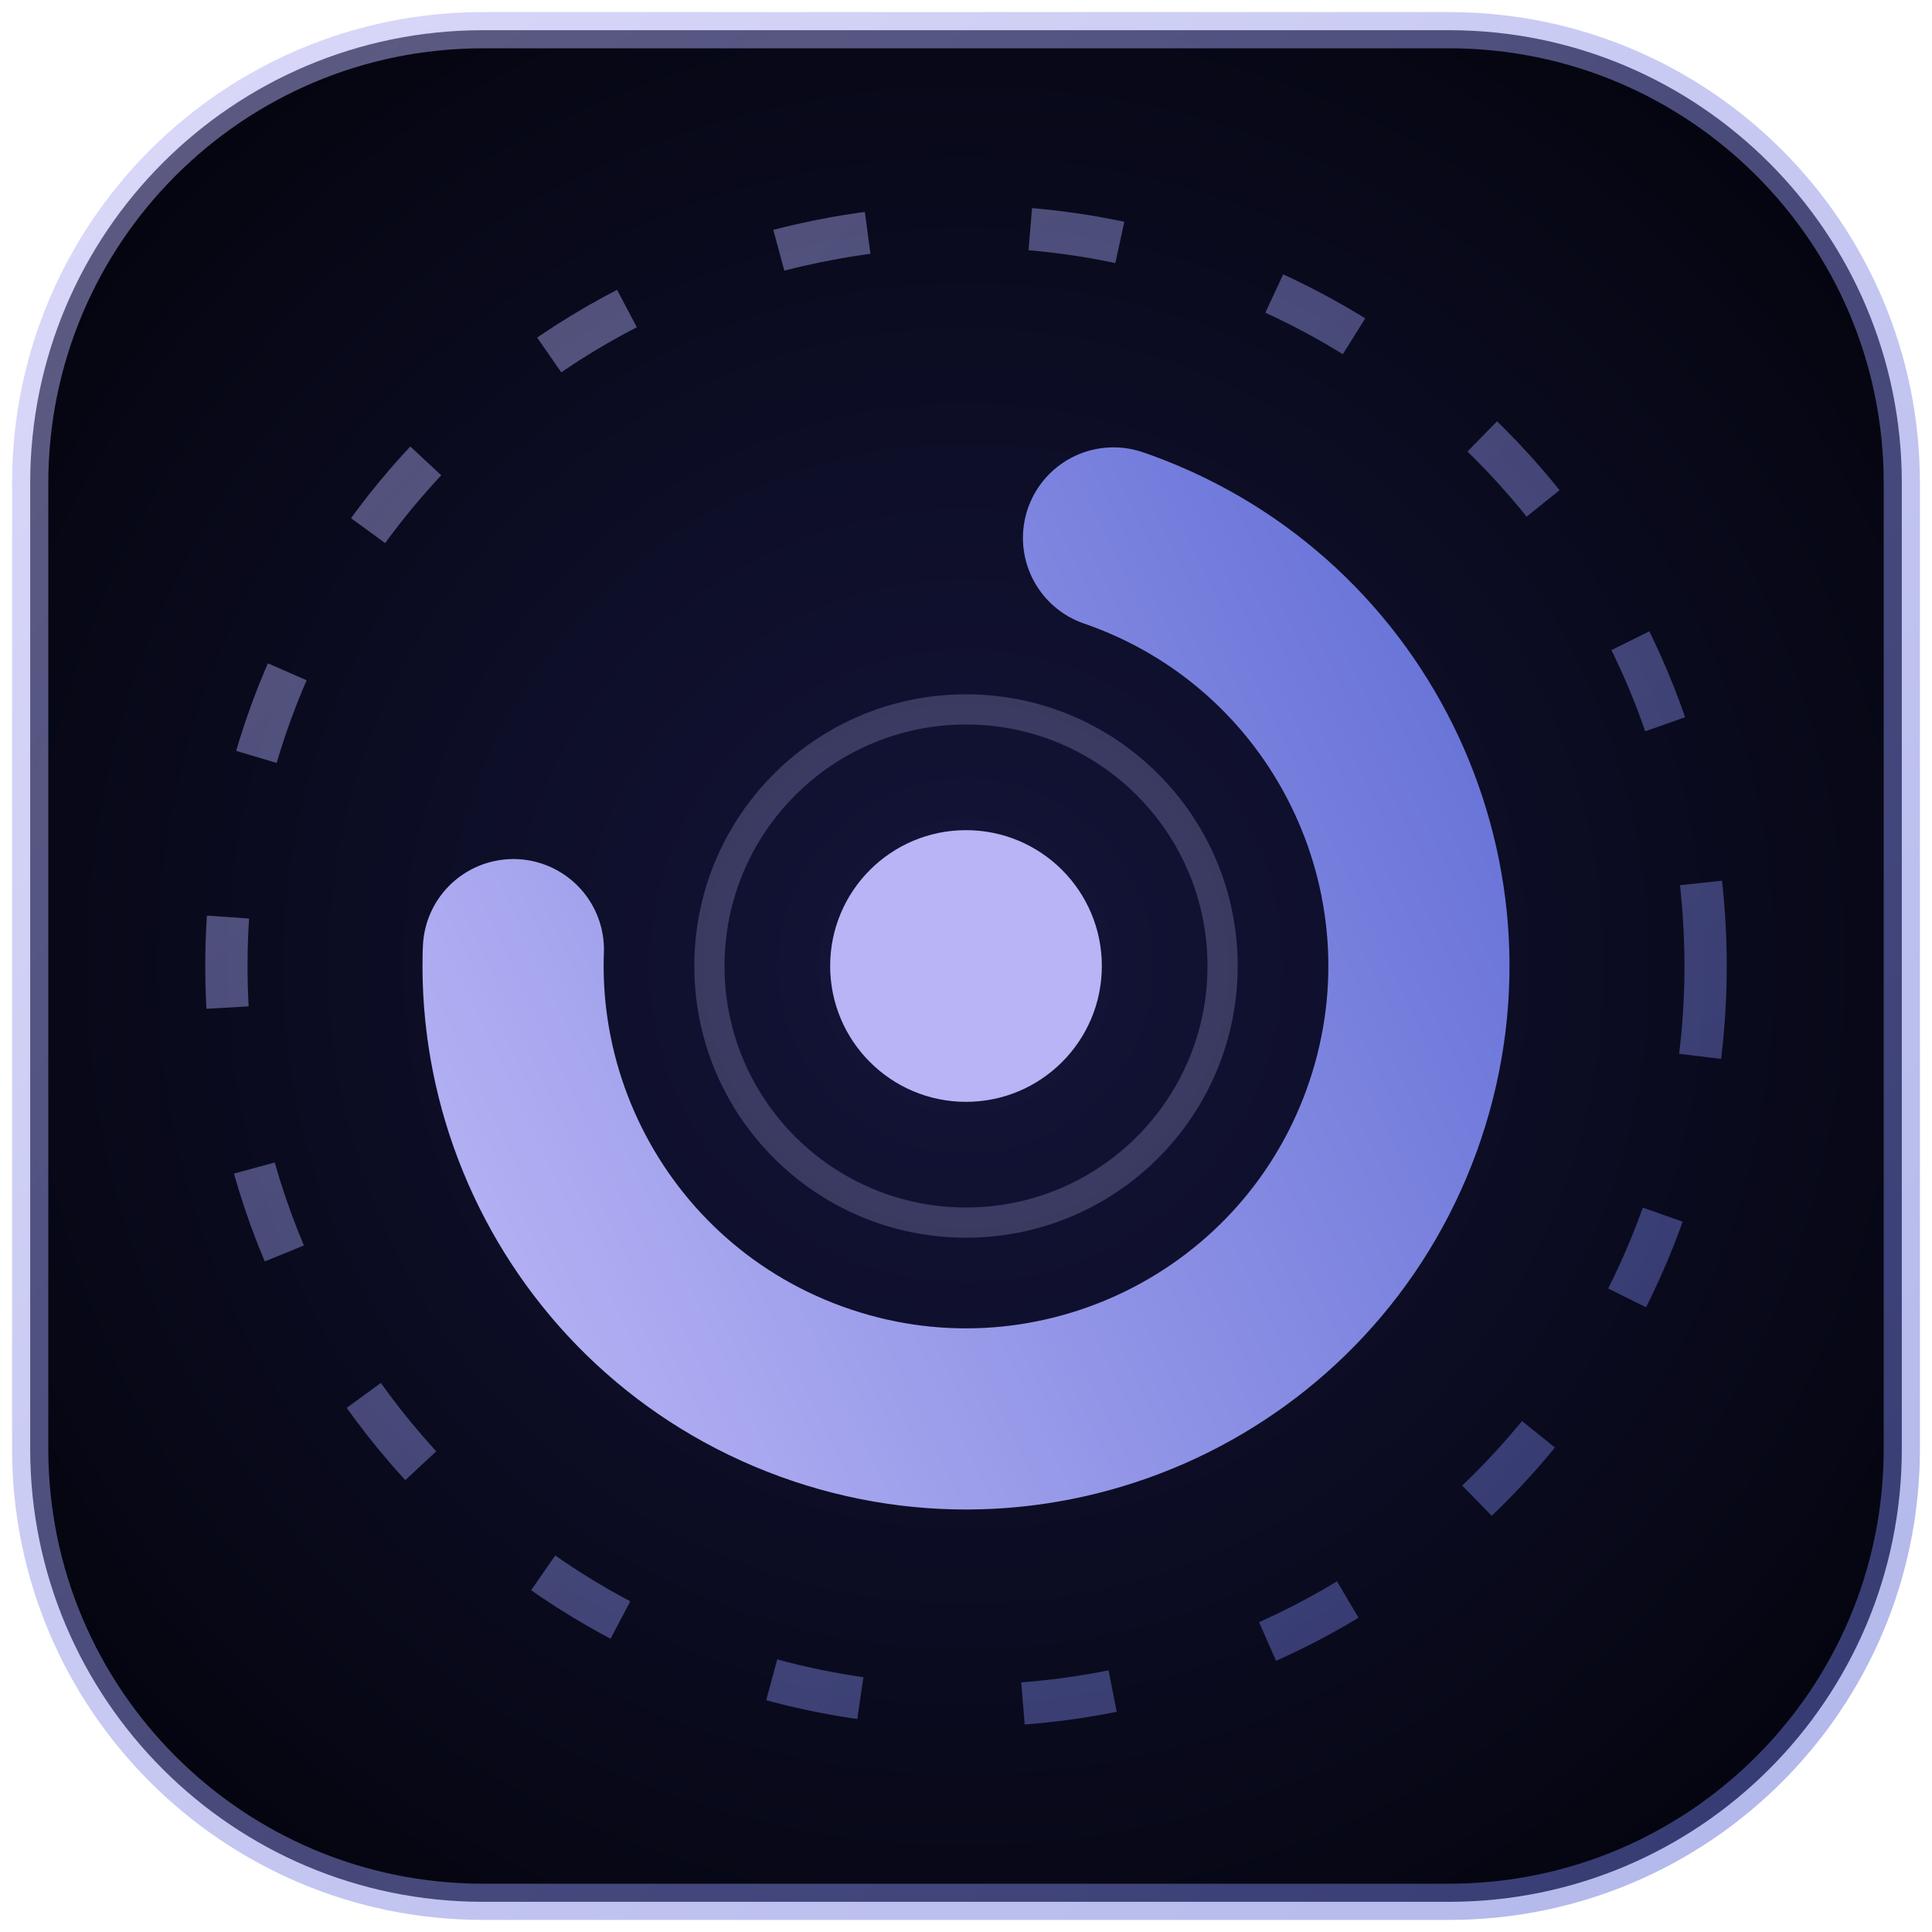
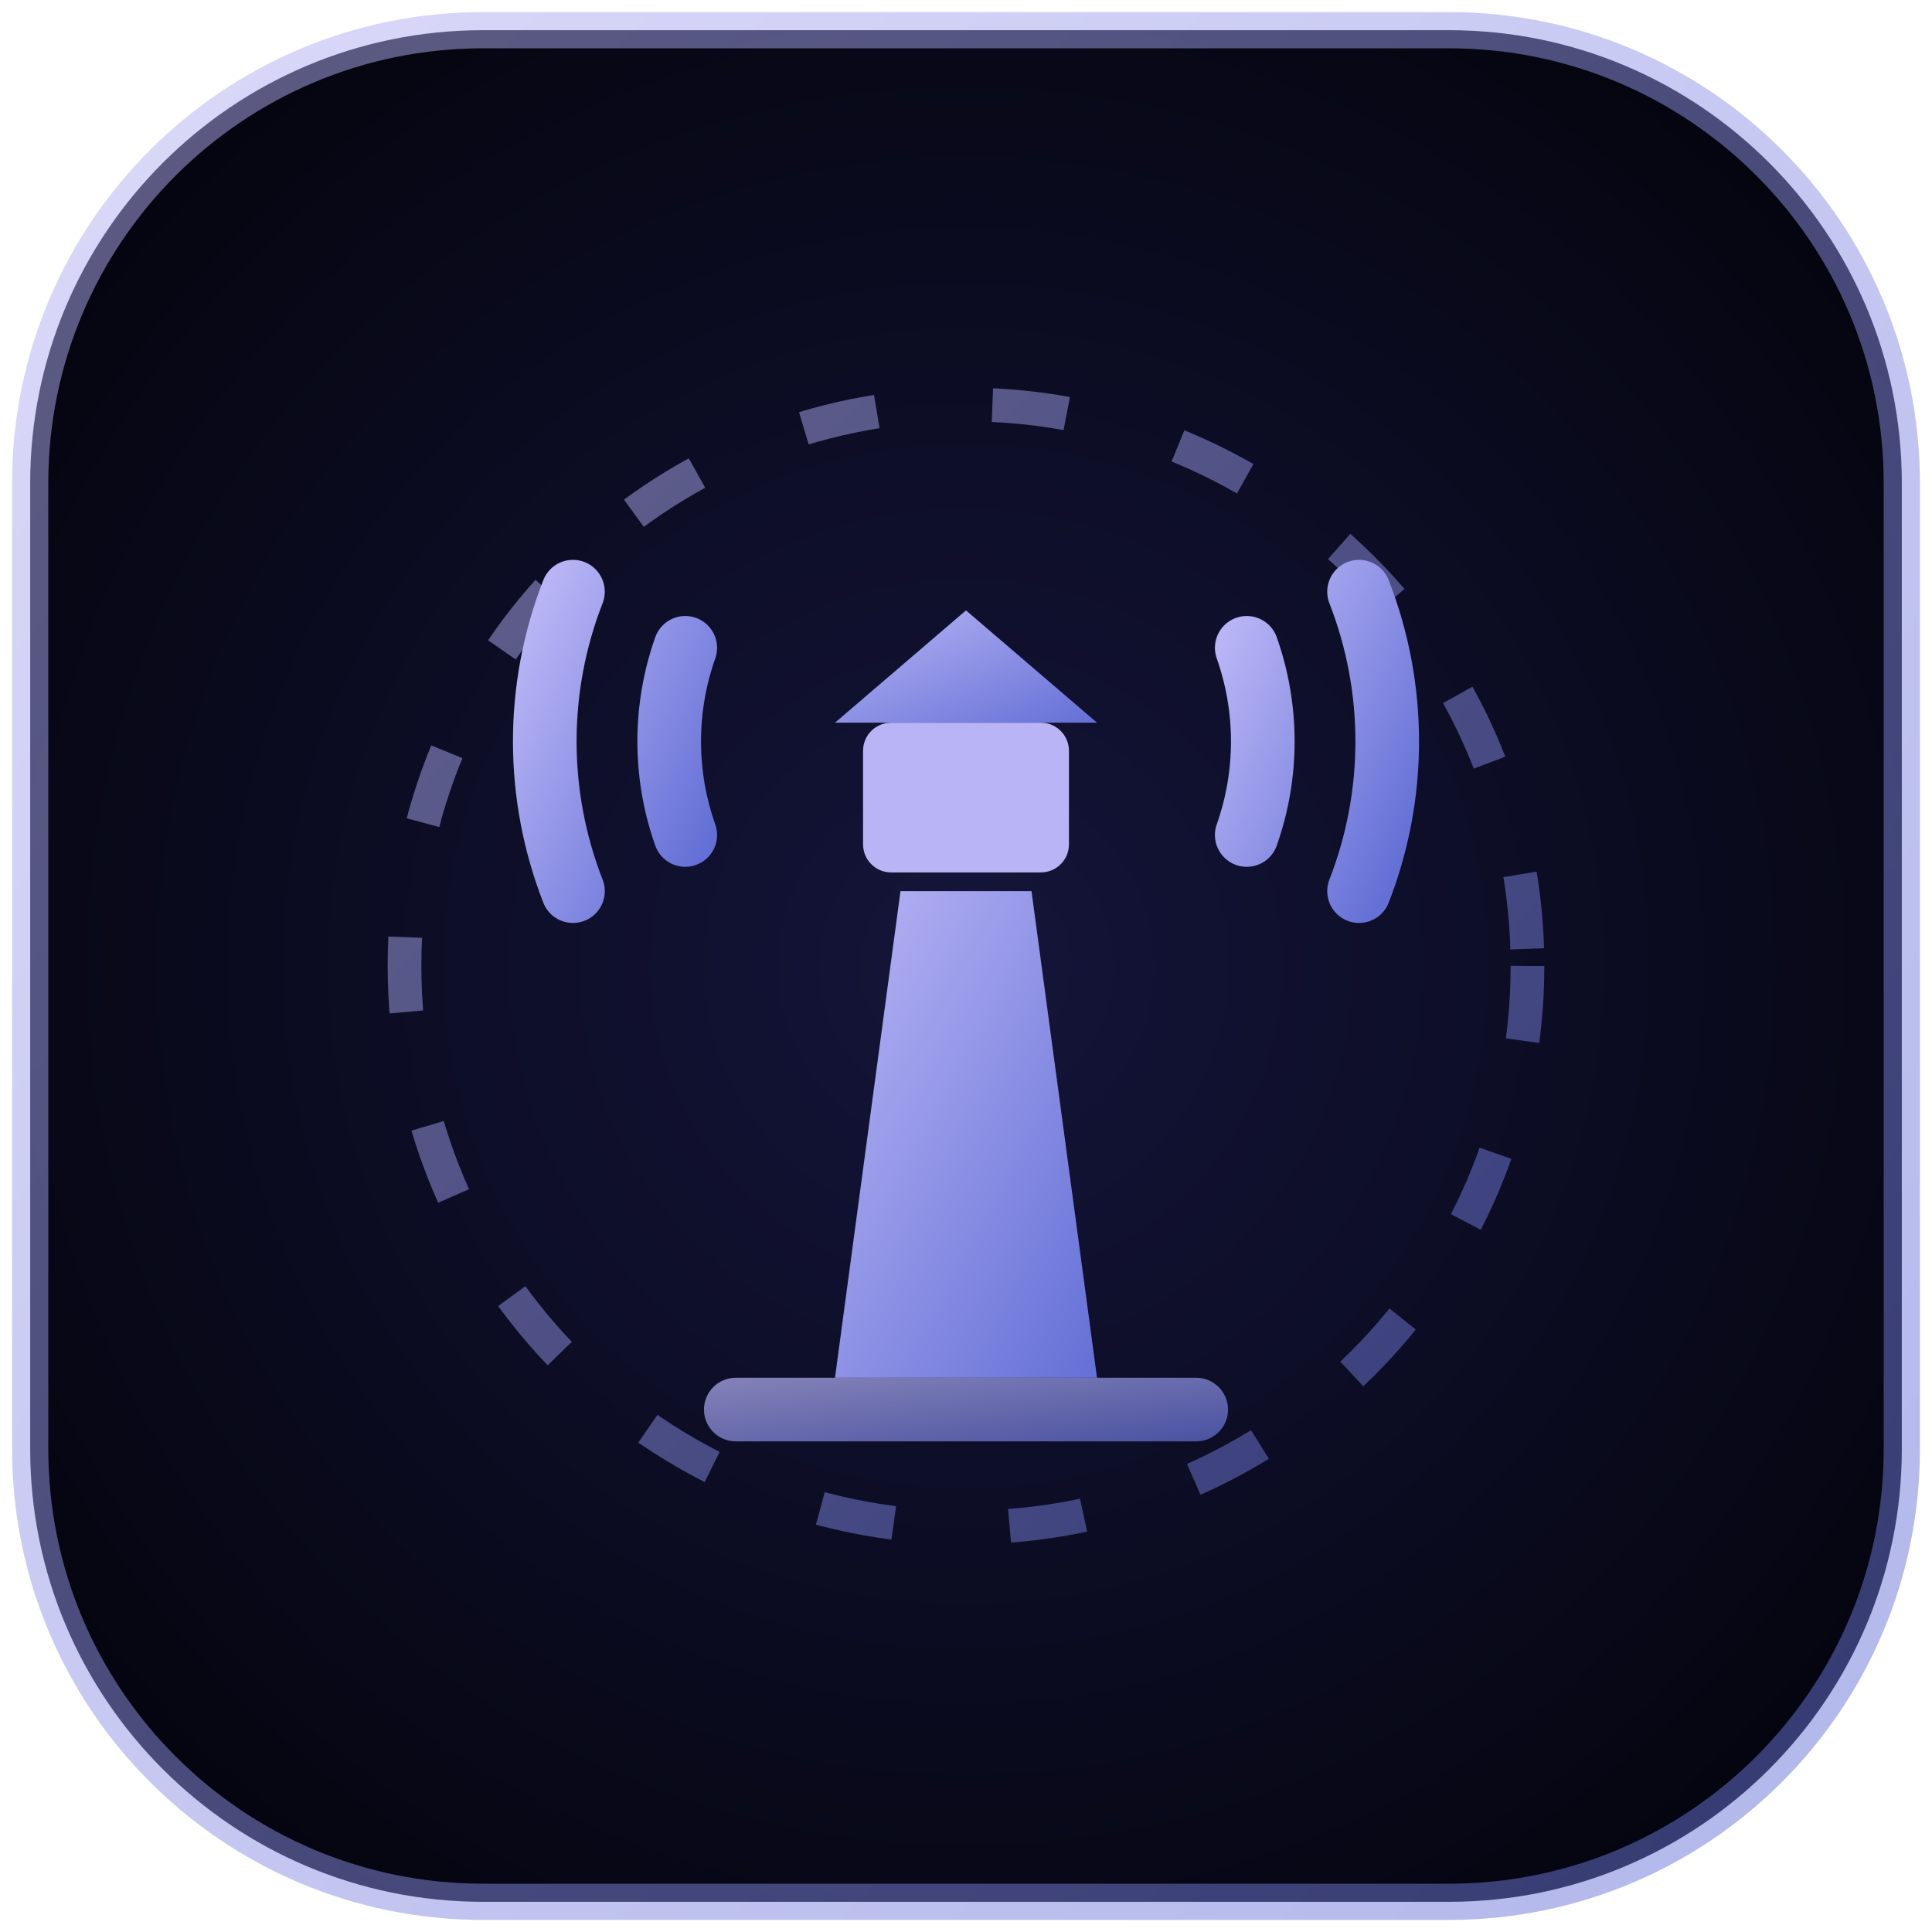
<svg xmlns="http://www.w3.org/2000/svg" viewBox="0 0 64 64">
  <defs>
    <linearGradient id="g" x1="0" y1="0" x2="1" y2="1">
      <stop offset="0" stop-color="#b8b4f5" />
      <stop offset="1" stop-color="#6470d6" />
    </linearGradient>
    <radialGradient id="r" cx=".5" cy=".5" r=".6">
      <stop offset="0" stop-color="#14153a" />
      <stop offset="1" stop-color="#050510" />
    </radialGradient>
  </defs>
  <rect x="1" y="1" width="62" height="62" rx="15" fill="url(#r)" stroke="url(#g)" stroke-opacity=".5" stroke-width="1.2" />
-   <circle cx="32" cy="32" r="24.5" fill="none" stroke="url(#g)" stroke-width="1.4" stroke-opacity=".45" stroke-dasharray="3 5.4" />
-   <circle cx="32" cy="32" r="15" fill="none" stroke="url(#g)" stroke-width="6" stroke-linecap="round" stroke-dasharray="66 28" transform="rotate(-70 32 32)" />
-   <circle cx="32" cy="32" r="4.5" fill="#b8b4f5" />
-   <circle cx="32" cy="32" r="8.5" fill="none" stroke="#b8b4f5" stroke-opacity=".25" stroke-width="1" />
+   <g transform="translate(32 32) scale(0.62) translate(-54 -54)">
+     <circle cx="54" cy="54" r="30" fill="none" stroke="url(#g)" stroke-width="1.8" stroke-opacity=".5" stroke-dasharray="4 6.2" />
+     <path d="M47 76 L50.5 50 L57.5 50 L61 76 Z" fill="url(#g)" />
+     <rect x="48.5" y="41" width="11" height="8" rx="1.5" fill="#b8b4f5" />
+     <path d="M47 41 L54 35 L61 41 Z" fill="url(#g)" />
+     <rect x="40" y="76" width="28" height="3.4" rx="1.7" fill="url(#g)" fill-opacity=".7" />
+     <g fill="none" stroke="url(#g)" stroke-width="3.4" stroke-linecap="round" transform="translate(0 1)">
+       <path d="M39 46 A15 15 0 0 1 39 36 M33 49 A22 22 0 0 1 33 33" />
+       <path d="M69 46 A15 15 0 0 0 69 36 M75 49 A22 22 0 0 0 75 33" />
+     </g>
+   </g>
</svg>
